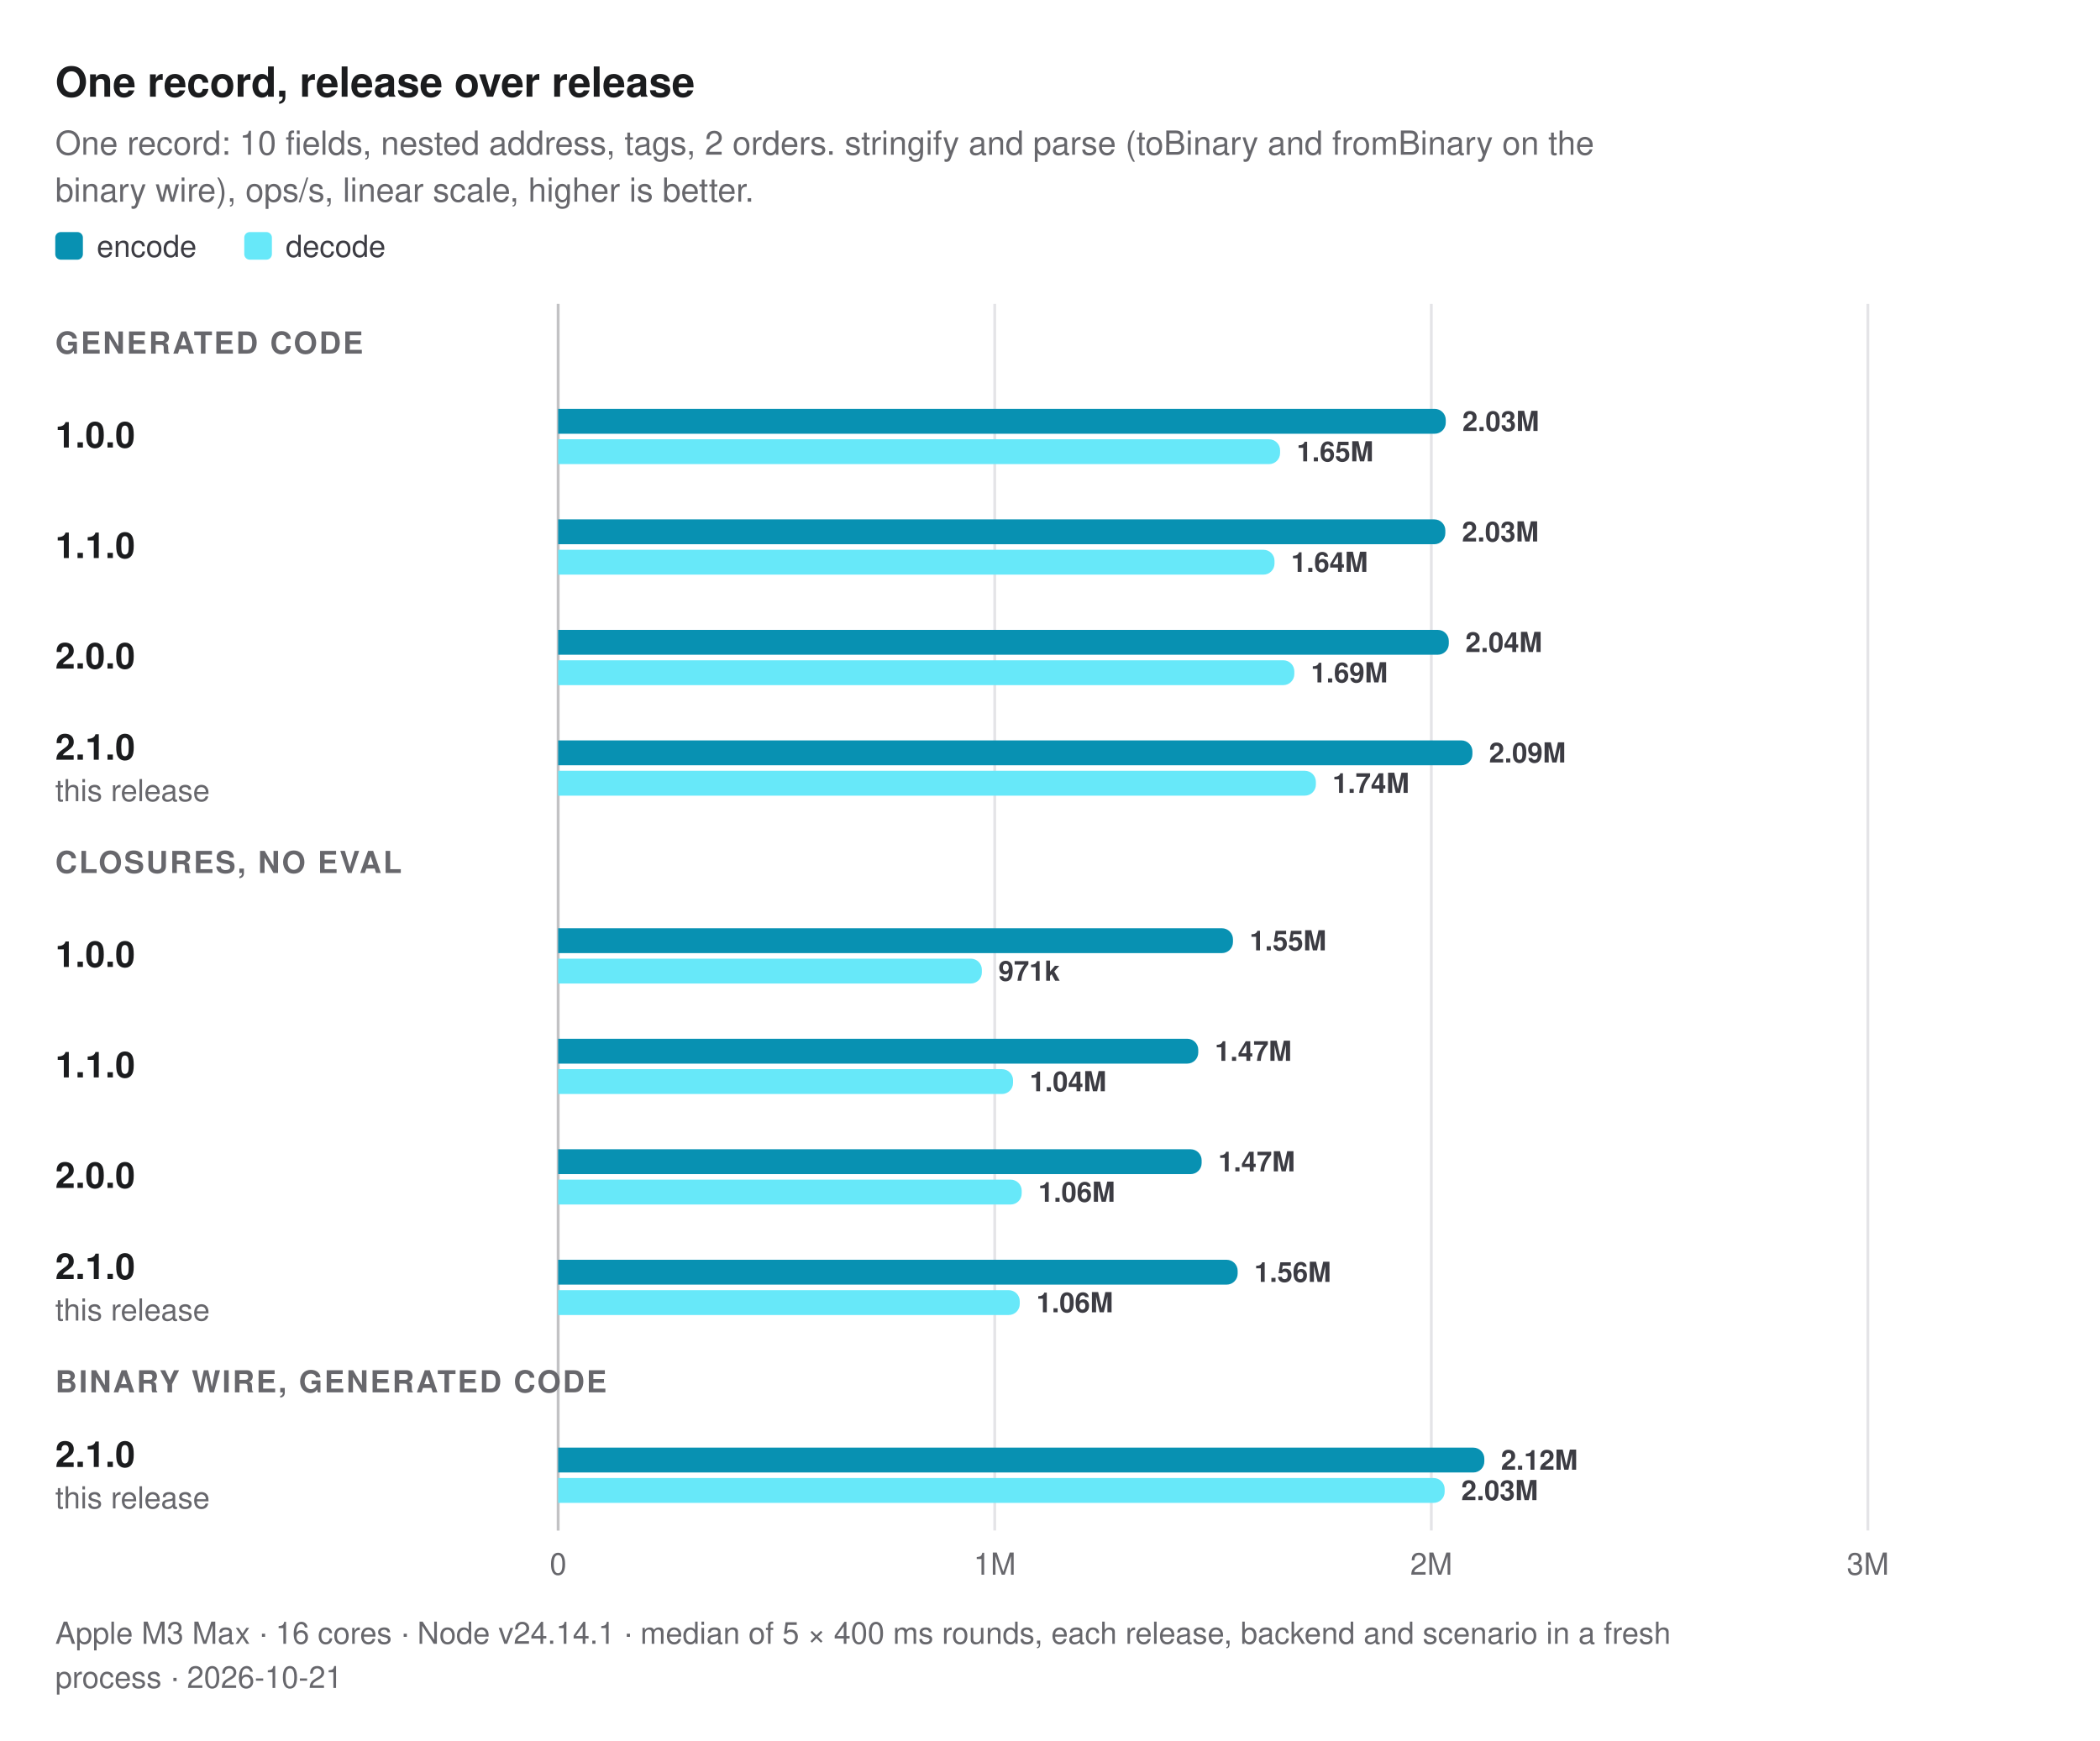
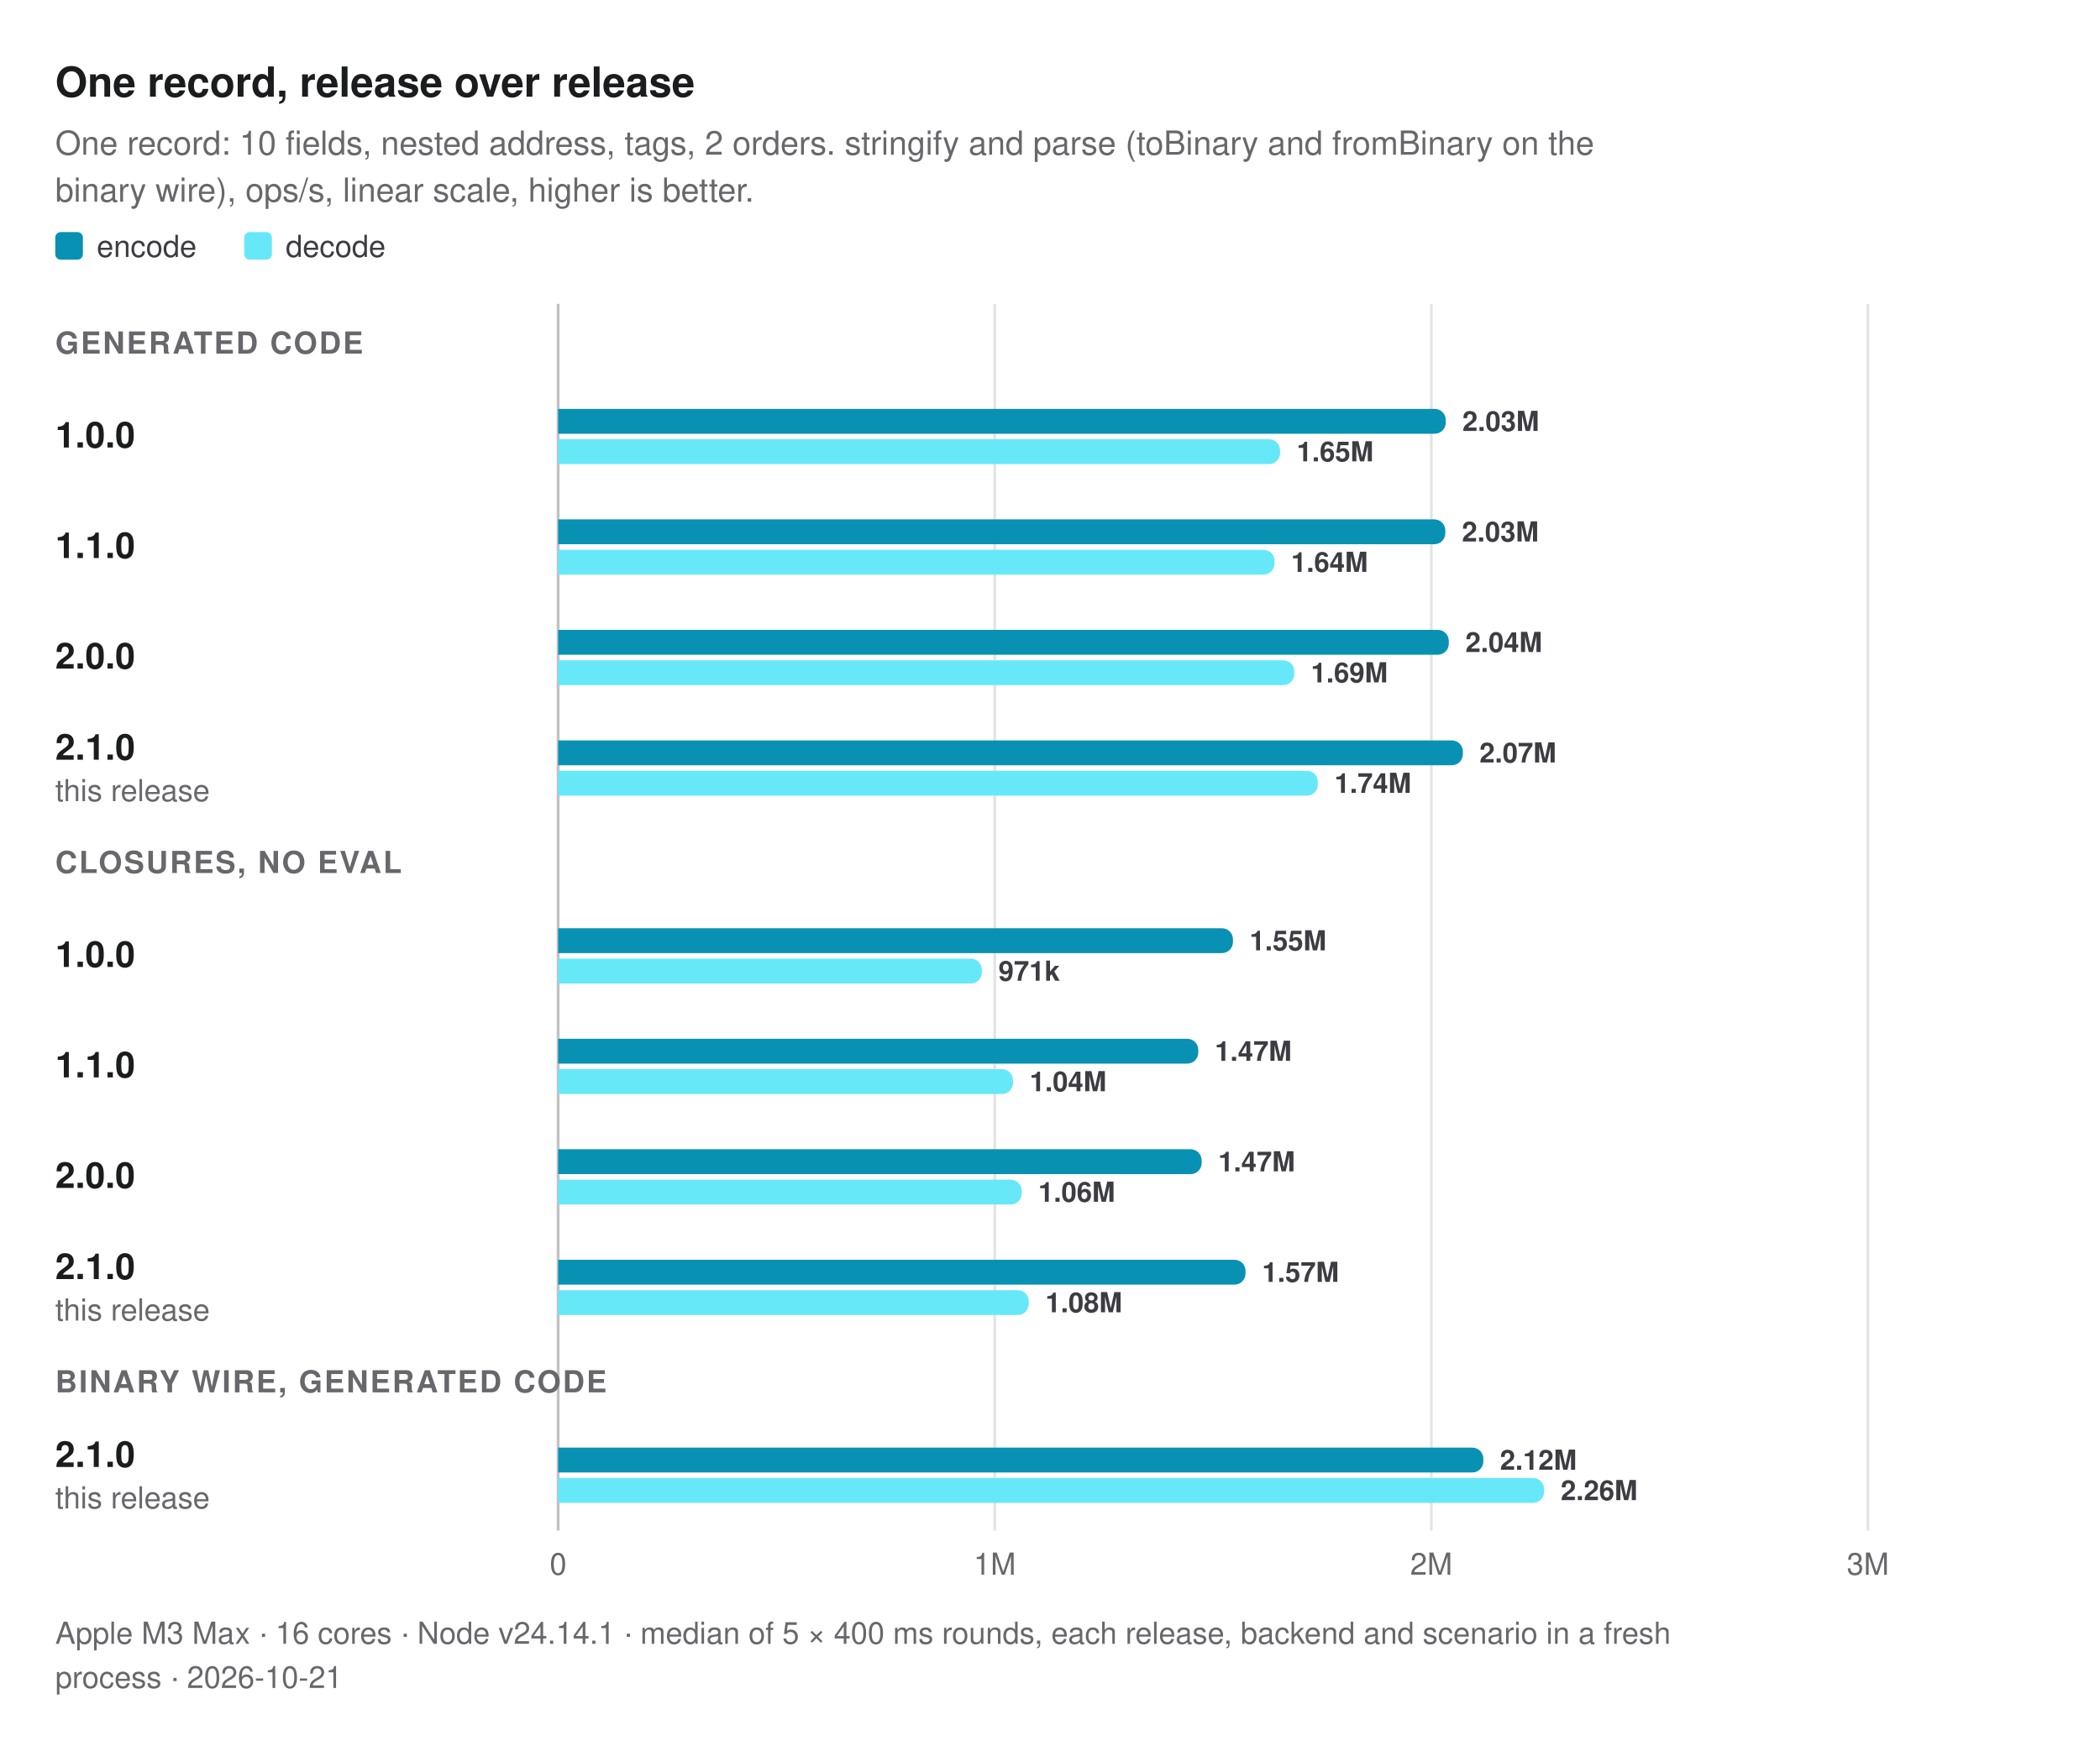
<svg xmlns="http://www.w3.org/2000/svg" width="760" height="630" viewBox="0 0 760 630" role="img" aria-label="One record, release over release. One record: 10 fields, nested address, tags, 2 orders. stringify and parse (toBinary and fromBinary on the binary wire), ops/s, linear scale, higher is better.">
  <style>
  text { font-family: -apple-system, BlinkMacSystemFont, "Segoe UI", Helvetica, Arial, sans-serif; }
  .title { font-size: 15px; font-weight: 700; fill: #1b1c1e; }
  .subtitle, .caption { font-size: 12px; fill: #67676c; }
  .caption { font-size: 11px; }
  .group { font-size: 11px; font-weight: 600; letter-spacing: 0.06em; fill: #67676c; }
  .label { font-size: 13px; font-weight: 600; fill: #1b1c1e; }
  .label.primary, .label.secondary { font-weight: 700; }
  .sublabel { font-size: 11px; fill: #67676c; }
  .value { font-size: 12px; font-weight: 600; fill: #3c3c43; font-variant-numeric: tabular-nums; }
  .value.small { font-size: 10px; }
  .legend { font-size: 11px; fill: #3c3c43; }
  .tick { font-size: 11px; fill: #67676c; font-variant-numeric: tabular-nums; }
  .grid { stroke: #e4e4e7; stroke-width: 1; }
  .axis { stroke: #c2c2c4; stroke-width: 1; }
  .ref { stroke: #67676c; stroke-width: 1; stroke-dasharray: 3 3; }
  .bar { fill: #c9cad1; }
  .bar.primary { fill: #0891b2; }
  .bar.secondary { fill: #67e8f9; }
  @media (prefers-color-scheme: dark) {
    .title, .label { fill: #dfdfd6; }
    .subtitle, .caption, .group, .sublabel, .tick { fill: #98989f; }
    .value, .legend { fill: #c2c2c4; }
    .grid { stroke: #2e2e32; }
    .axis { stroke: #48484c; }
    .ref { stroke: #98989f; }
    .bar { fill: #4a4b53; }
    .bar.primary { fill: #22d3ee; }
    .bar.secondary { fill: #0e7490; }
  }
</style>
  <text class="title" x="20" y="35">One record, release over release</text>
  <text class="subtitle" x="20" y="56">One record: 10 fields, nested address, tags, 2 orders. stringify and parse (toBinary and fromBinary on the</text>
  <text class="subtitle" x="20" y="73">binary wire), ops/s, linear scale, higher is better.</text>
  <rect class="bar primary" x="20" y="84" width="10" height="10" rx="2" />
  <text class="legend" x="35" y="93">encode</text>
  <rect class="bar secondary" x="88.4" y="84" width="10" height="10" rx="2" />
  <text class="legend" x="103.4" y="93">decode</text>
  <line class="grid" x1="202" y1="110" x2="202" y2="554" />
  <text class="tick" x="202" y="570" text-anchor="middle">0</text>
  <line class="grid" x1="360" y1="110" x2="360" y2="554" />
  <text class="tick" x="360" y="570" text-anchor="middle">1M</text>
  <line class="grid" x1="518" y1="110" x2="518" y2="554" />
  <text class="tick" x="518" y="570" text-anchor="middle">2M</text>
  <line class="grid" x1="676" y1="110" x2="676" y2="554" />
  <text class="tick" x="676" y="570" text-anchor="middle">3M</text>
  <line class="axis" x1="202" y1="110" x2="202" y2="554" />
  <text class="group" x="20" y="128">GENERATED CODE</text>
  <g>
    <text class="label" x="20" y="162">1.0.0</text>
    <path class="bar primary" d="M202,148H519.231A4,4 0 0 1 523.231,152V153A4,4 0 0 1 519.231,157H202Z" />
    <text class="value small" x="529.231" y="156">2.03M</text>
    <path class="bar secondary" d="M202,159H459.271A4,4 0 0 1 463.271,163V164A4,4 0 0 1 459.271,168H202Z" />
    <text class="value small" x="469.271" y="167">1.65M</text>
  </g>
  <g>
    <text class="label" x="20" y="202">1.1.0</text>
    <path class="bar primary" d="M202,188H519.076A4,4 0 0 1 523.076,192V193A4,4 0 0 1 519.076,197H202Z" />
    <text class="value small" x="529.076" y="196">2.03M</text>
    <path class="bar secondary" d="M202,199H457.252A4,4 0 0 1 461.252,203V204A4,4 0 0 1 457.252,208H202Z" />
    <text class="value small" x="467.252" y="207">1.64M</text>
  </g>
  <g>
    <text class="label" x="20" y="242">2.0.0</text>
    <path class="bar primary" d="M202,228H520.332A4,4 0 0 1 524.332,232V233A4,4 0 0 1 520.332,237H202Z" />
    <text class="value small" x="530.332" y="236">2.04M</text>
    <path class="bar secondary" d="M202,239H464.423A4,4 0 0 1 468.423,243V244A4,4 0 0 1 464.423,248H202Z" />
    <text class="value small" x="474.423" y="247">1.69M</text>
  </g>
  <g>
    <text class="label" x="20" y="275">2.1.0</text>
    <text class="sublabel" x="20" y="290">this release</text>
-     <path class="bar primary" d="M202,268H528.875A4,4 0 0 1 532.875,272V273A4,4 0 0 1 528.875,277H202Z" />
-     <text class="value small" x="538.875" y="276">2.09M</text>
-     <path class="bar secondary" d="M202,279H472.228A4,4 0 0 1 476.228,283V284A4,4 0 0 1 472.228,288H202Z" />
-     <text class="value small" x="482.228" y="287">1.74M</text>
+     <path class="bar primary" d="M202,268H525.422A4,4 0 0 1 529.422,272V273A4,4 0 0 1 525.422,277H202Z" />
+     <text class="value small" x="535.422" y="276">2.07M</text>
+     <path class="bar secondary" d="M202,279H472.943A4,4 0 0 1 476.943,283V284A4,4 0 0 1 472.943,288H202Z" />
+     <text class="value small" x="482.943" y="287">1.74M</text>
  </g>
  <text class="group" x="20" y="316">CLOSURES, NO EVAL</text>
  <g>
    <text class="label" x="20" y="350">1.0.0</text>
    <path class="bar primary" d="M202,336H442.22A4,4 0 0 1 446.22,340V341A4,4 0 0 1 442.22,345H202Z" />
    <text class="value small" x="452.22" y="344">1.55M</text>
    <path class="bar secondary" d="M202,347H351.343A4,4 0 0 1 355.343,351V352A4,4 0 0 1 351.343,356H202Z" />
    <text class="value small" x="361.343" y="355">971k</text>
  </g>
  <g>
    <text class="label" x="20" y="390">1.1.0</text>
    <path class="bar primary" d="M202,376H429.657A4,4 0 0 1 433.657,380V381A4,4 0 0 1 429.657,385H202Z" />
    <text class="value small" x="439.657" y="384">1.47M</text>
    <path class="bar secondary" d="M202,387H362.624A4,4 0 0 1 366.624,391V392A4,4 0 0 1 362.624,396H202Z" />
    <text class="value small" x="372.624" y="395">1.04M</text>
  </g>
  <g>
    <text class="label" x="20" y="430">2.0.0</text>
    <path class="bar primary" d="M202,416H430.882A4,4 0 0 1 434.882,420V421A4,4 0 0 1 430.882,425H202Z" />
    <text class="value small" x="440.882" y="424">1.47M</text>
    <path class="bar secondary" d="M202,427H365.76A4,4 0 0 1 369.76,431V432A4,4 0 0 1 365.76,436H202Z" />
    <text class="value small" x="375.76" y="435">1.06M</text>
  </g>
  <g>
    <text class="label" x="20" y="463">2.1.0</text>
    <text class="sublabel" x="20" y="478">this release</text>
-     <path class="bar primary" d="M202,456H443.917A4,4 0 0 1 447.917,460V461A4,4 0 0 1 443.917,465H202Z" />
-     <text class="value small" x="453.917" y="464">1.56M</text>
-     <path class="bar secondary" d="M202,467H365.057A4,4 0 0 1 369.057,471V472A4,4 0 0 1 365.057,476H202Z" />
-     <text class="value small" x="375.057" y="475">1.06M</text>
+     <path class="bar primary" d="M202,456H446.756A4,4 0 0 1 450.756,460V461A4,4 0 0 1 446.756,465H202Z" />
+     <text class="value small" x="456.756" y="464">1.57M</text>
+     <path class="bar secondary" d="M202,467H368.317A4,4 0 0 1 372.317,471V472A4,4 0 0 1 368.317,476H202Z" />
+     <text class="value small" x="378.317" y="475">1.08M</text>
  </g>
  <text class="group" x="20" y="504">BINARY WIRE, GENERATED CODE</text>
  <g>
    <text class="label" x="20" y="531">2.1.0</text>
    <text class="sublabel" x="20" y="546">this release</text>
-     <path class="bar primary" d="M202,524H533.188A4,4 0 0 1 537.188,528V529A4,4 0 0 1 533.188,533H202Z" />
-     <text class="value small" x="543.188" y="532">2.12M</text>
-     <path class="bar secondary" d="M202,535H518.833A4,4 0 0 1 522.833,539V540A4,4 0 0 1 518.833,544H202Z" />
-     <text class="value small" x="528.833" y="543">2.03M</text>
+     <path class="bar primary" d="M202,524H532.827A4,4 0 0 1 536.827,528V529A4,4 0 0 1 532.827,533H202Z" />
+     <text class="value small" x="542.827" y="532">2.12M</text>
+     <path class="bar secondary" d="M202,535H554.823A4,4 0 0 1 558.823,539V540A4,4 0 0 1 554.823,544H202Z" />
+     <text class="value small" x="564.823" y="543">2.26M</text>
  </g>
  <text class="caption" x="20" y="595">Apple M3 Max · 16 cores · Node v24.14.1 · median of 5 × 400 ms rounds, each release, backend and scenario in a fresh</text>
  <text class="caption" x="20" y="611">process · 2026-10-21</text>
</svg>
